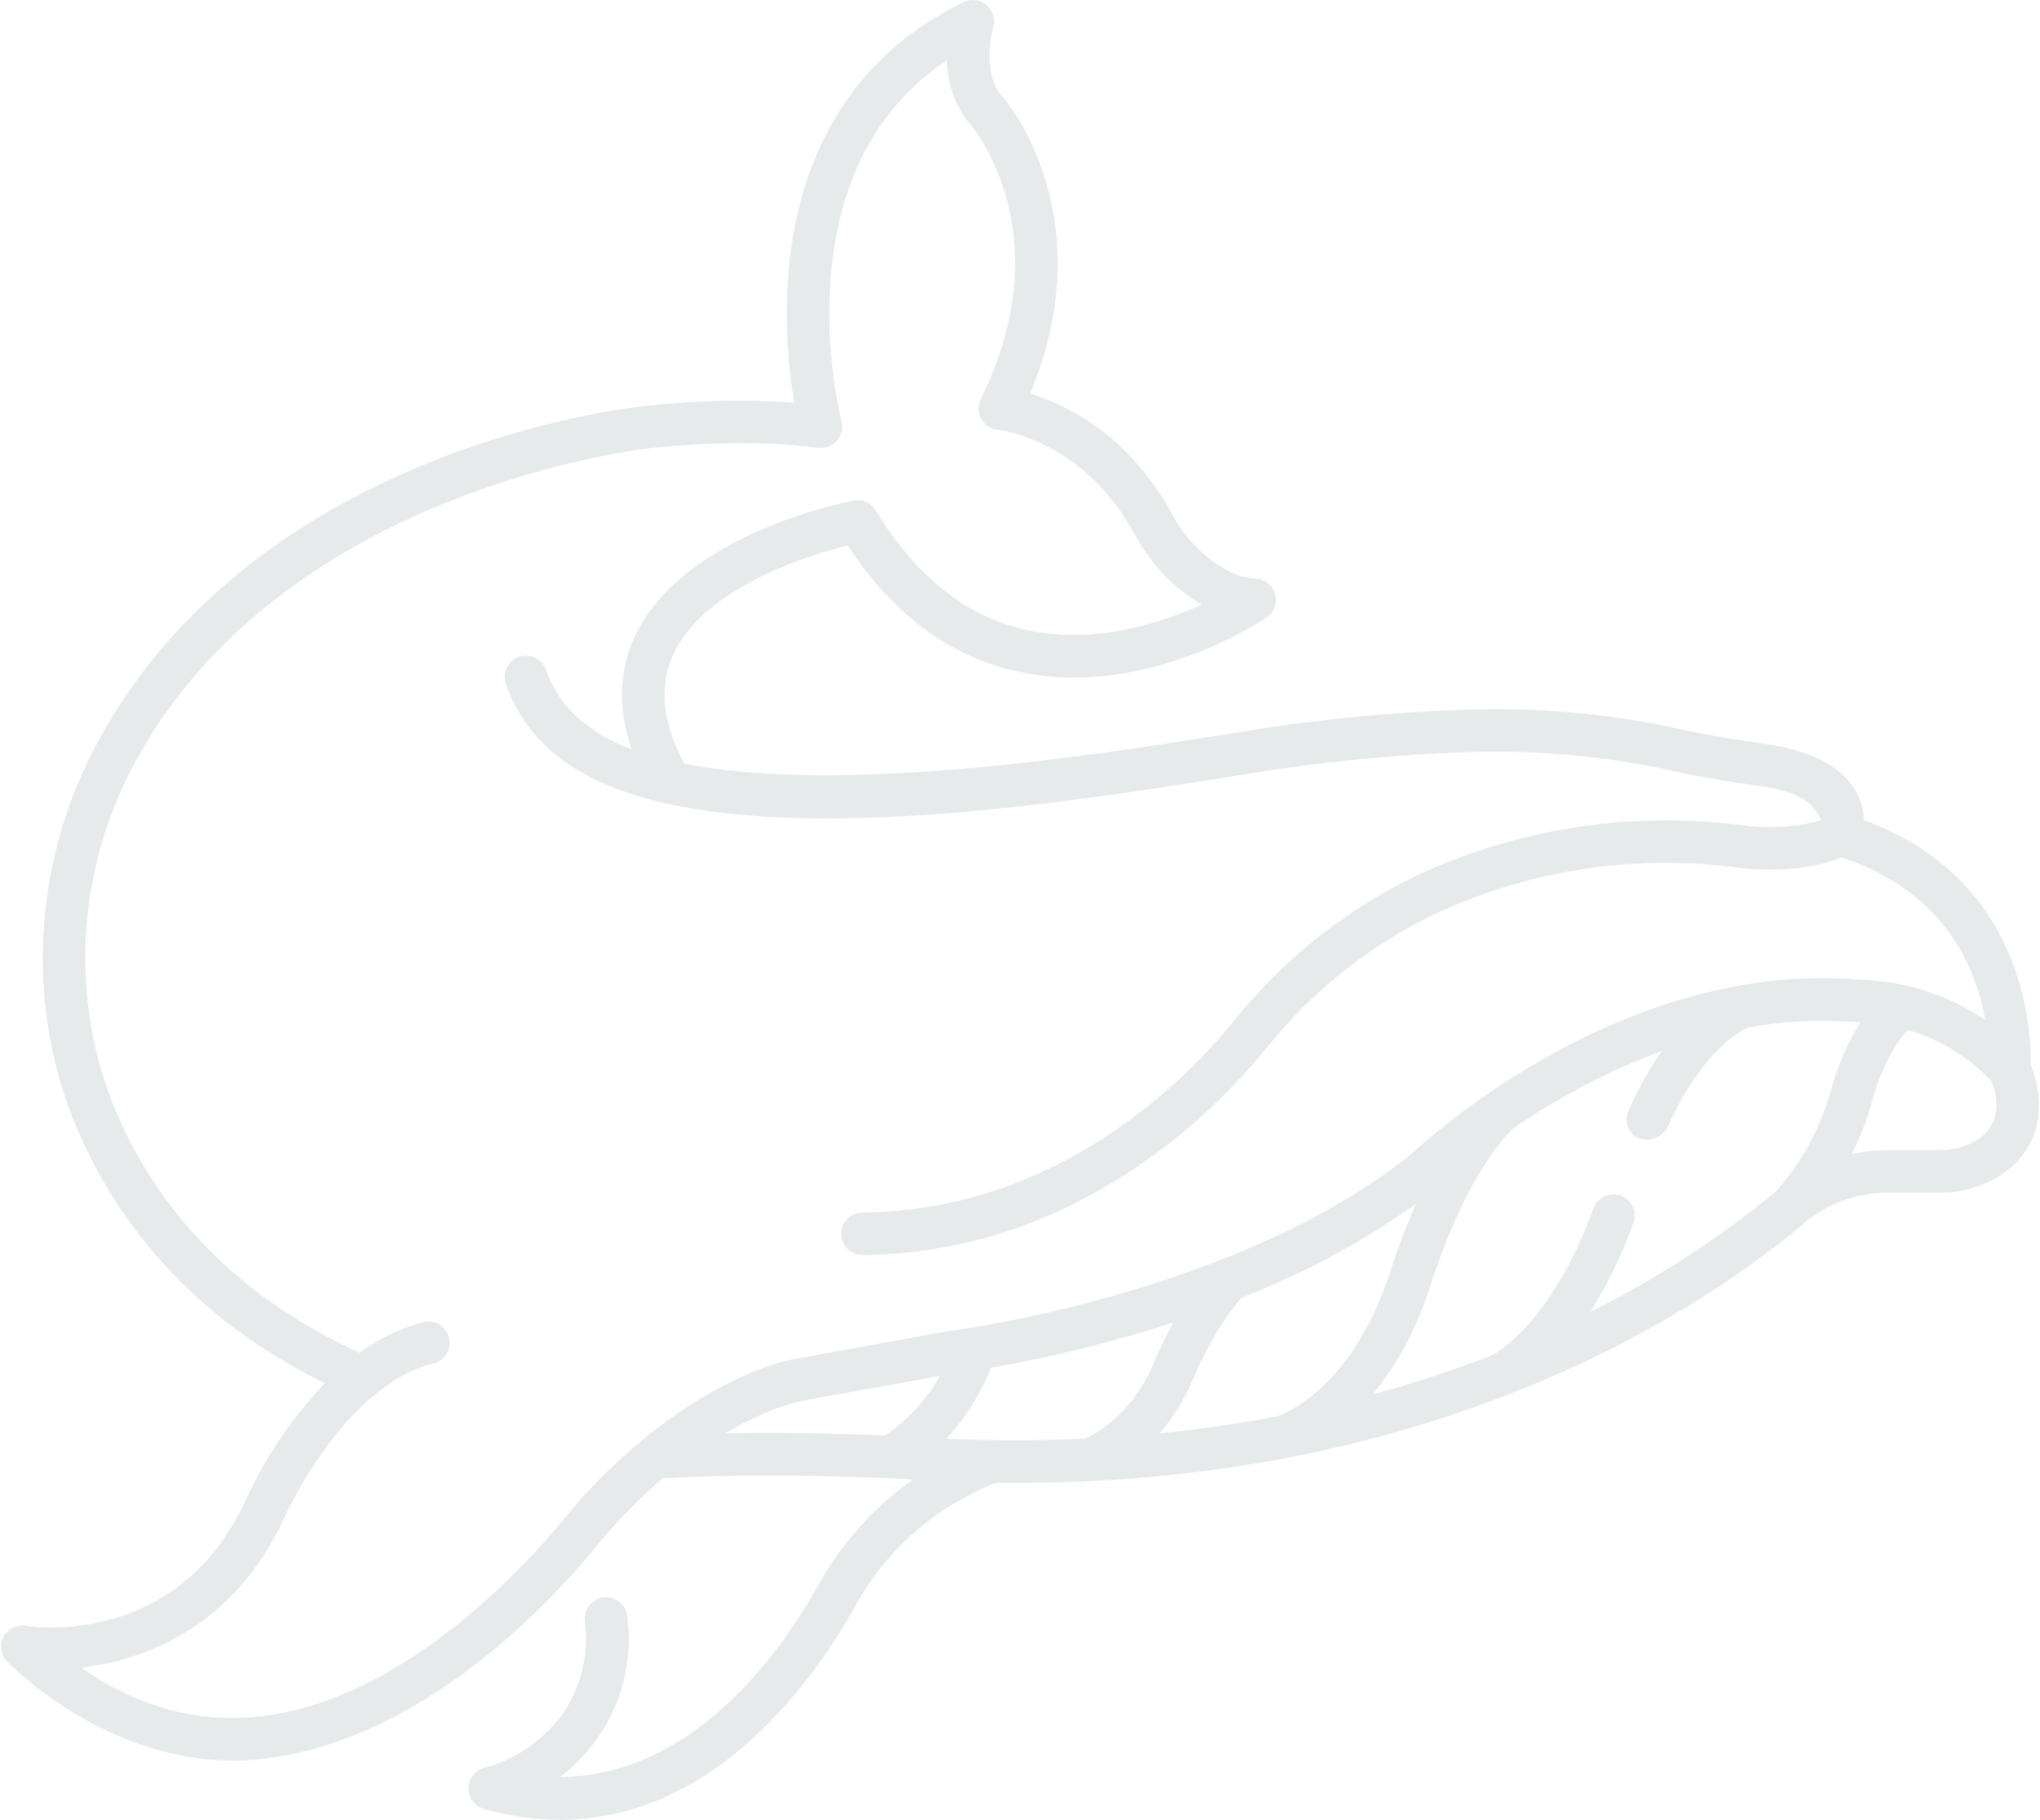
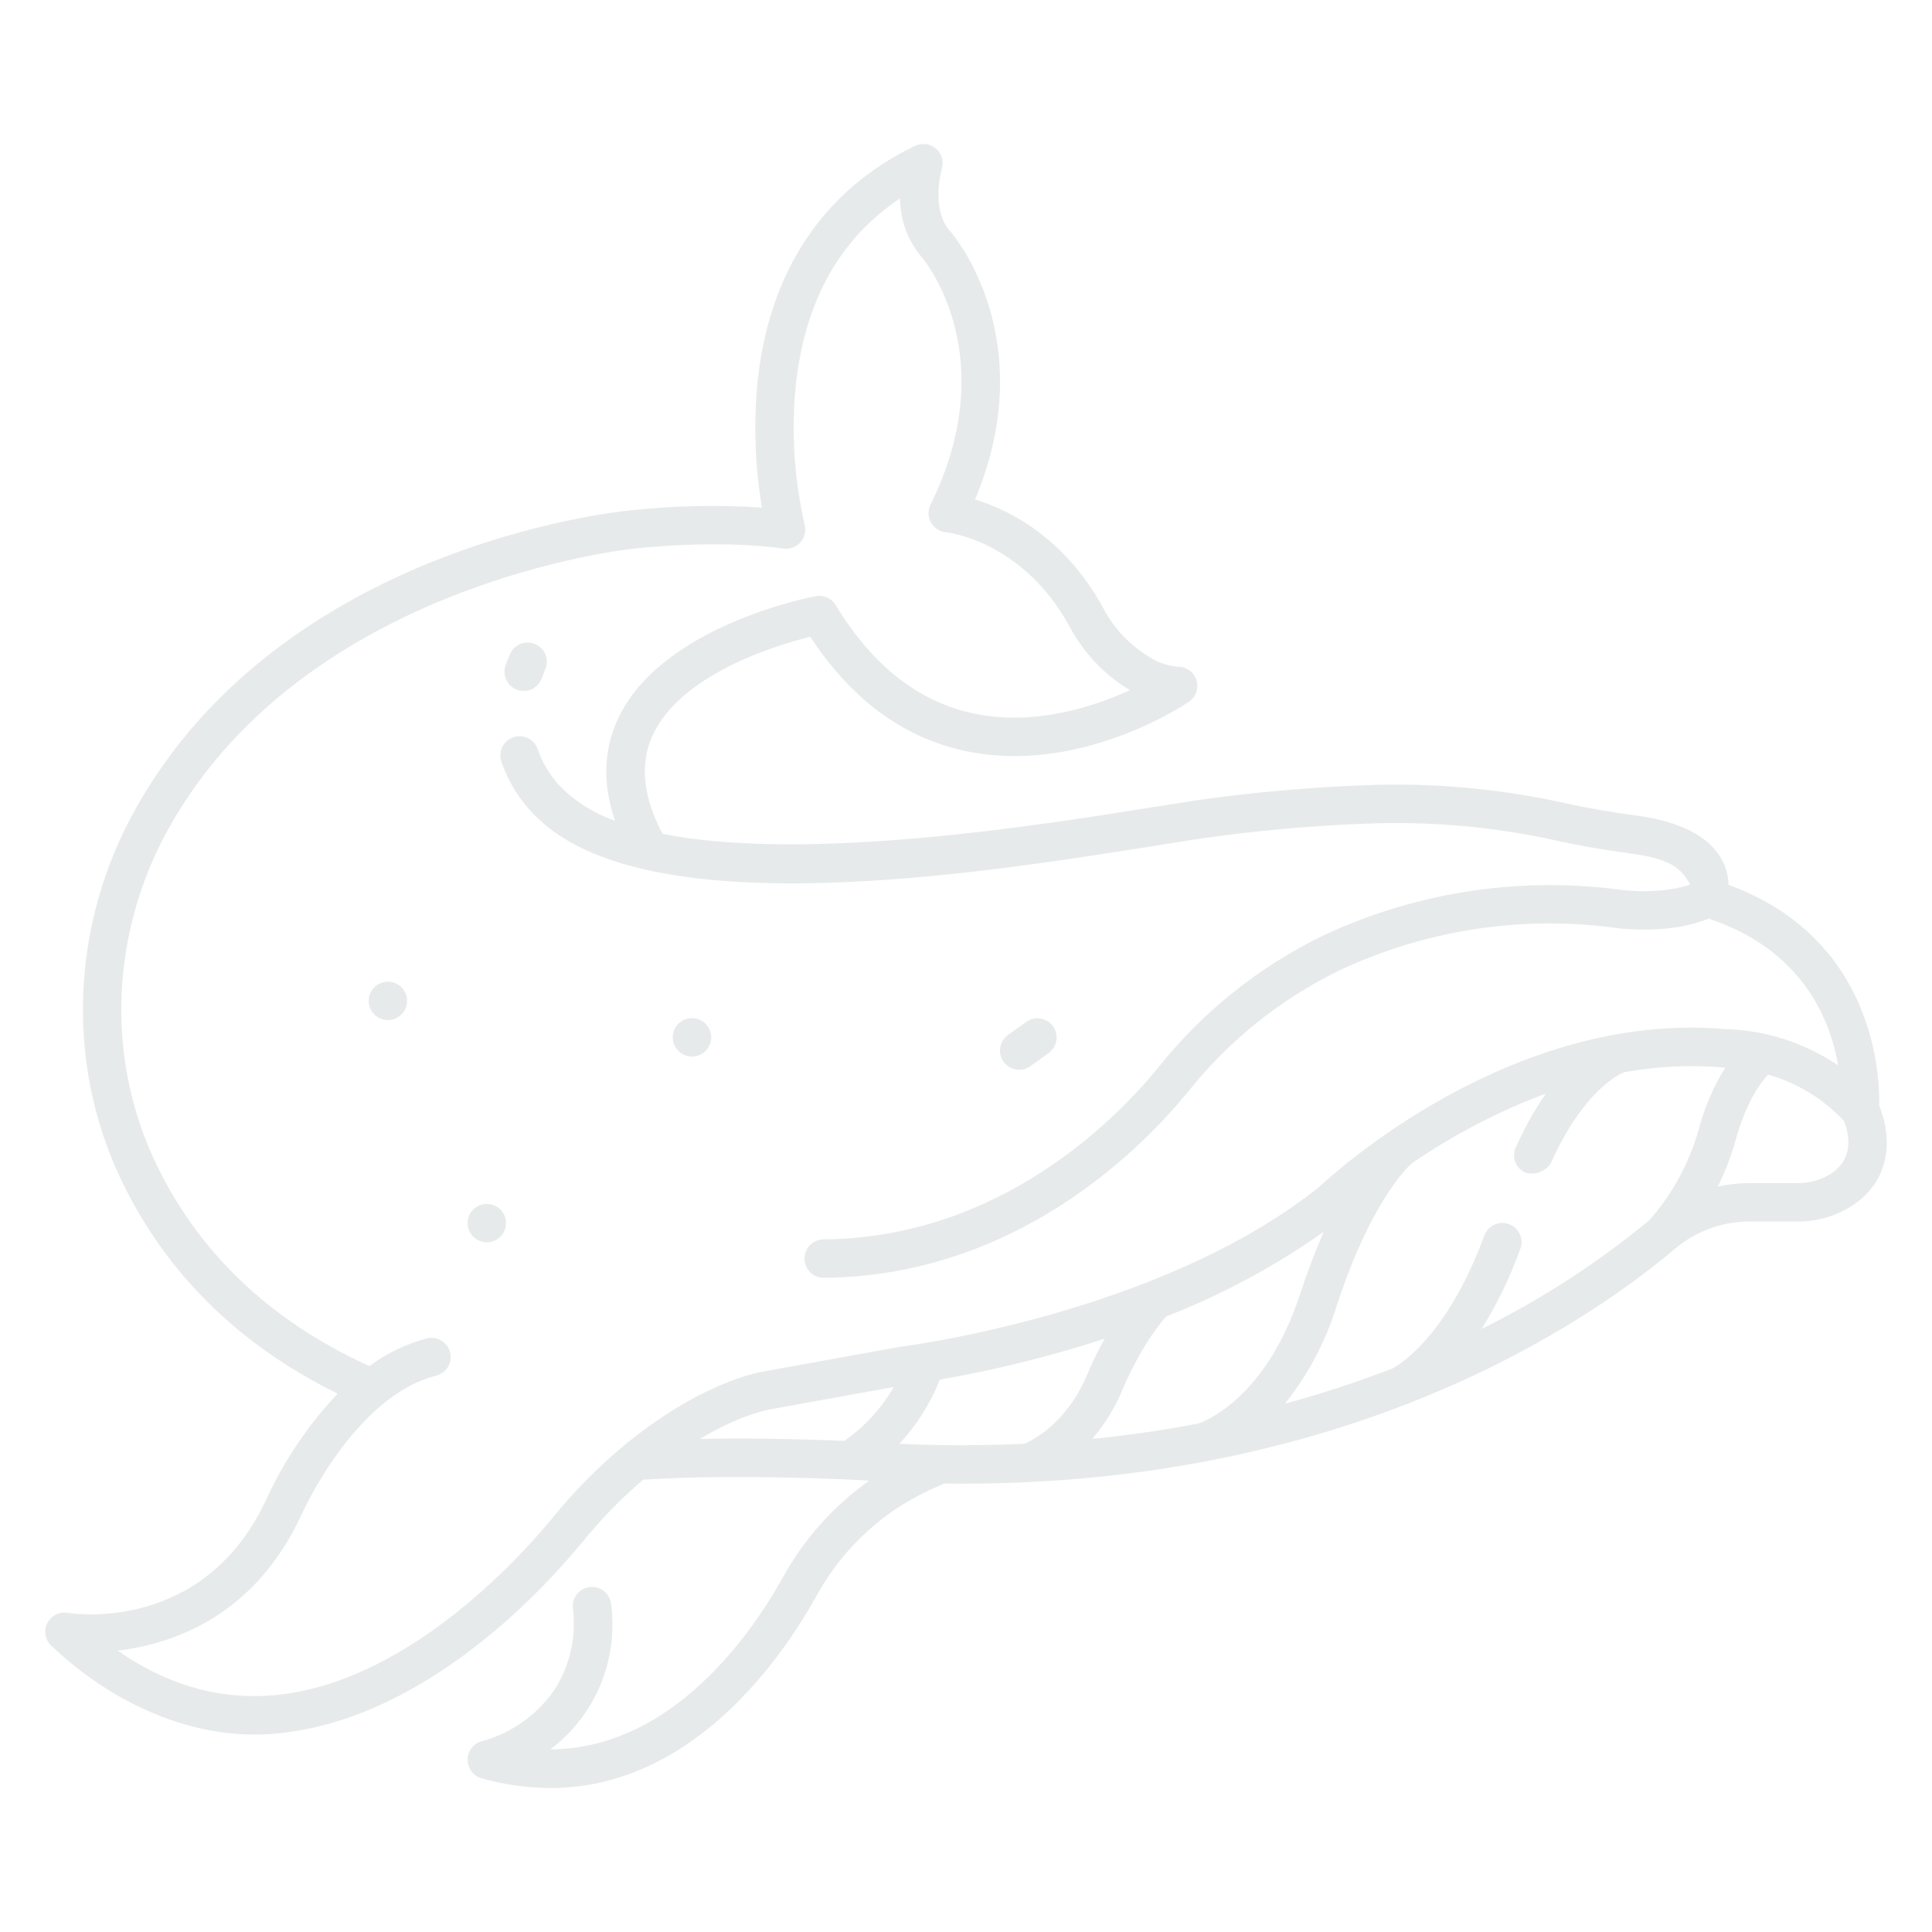
- <svg xmlns="http://www.w3.org/2000/svg" width="666" height="594" viewBox="0 0 666 594" fill="none">
-   <path d="M608.509 267.682C608.438 264.336 607.519 261.063 605.84 258.168C601.118 249.942 590.73 244.707 574.988 242.607C565.879 241.392 557.314 239.903 549.532 238.183C525.676 232.872 501.23 230.692 476.81 231.7C456.266 232.472 435.776 234.331 415.427 237.267C411.116 237.922 406.109 238.721 400.558 239.61C359.335 246.191 275.466 259.579 223.373 249.259C216.296 235.898 215.077 223.96 219.753 213.743C229.907 191.552 264.286 181.156 276.733 178.056C291.467 200.567 310.196 214.42 332.446 219.257C373.831 228.251 411.95 202.628 413.553 201.536C414.777 200.698 415.701 199.491 416.189 198.091C416.677 196.691 416.705 195.171 416.267 193.754C415.829 192.337 414.949 191.097 413.756 190.217C412.563 189.336 411.119 188.86 409.636 188.859C405.875 188.594 402.248 187.358 399.107 185.272C392.178 181.062 386.511 175.064 382.702 167.907C368.52 141.777 348.048 132.036 336.289 128.468C360.222 71.143 329.103 33.675 327.701 32.039L327.51 31.834C320.005 23.749 324.226 9.093 324.265 8.97C324.658 7.68 324.667 6.303 324.29 5.008C323.914 3.713 323.169 2.555 322.146 1.677C321.122 0.798 319.866 0.236 318.528 0.06C317.191 -0.116 315.832 0.101 314.616 0.684C281.563 16.506 261.882 45.983 257.69 85.922C256.199 101.084 256.734 116.377 259.281 131.397C243.337 130.327 227.33 130.671 211.447 132.424C205.169 133.04 85.988 145.817 33.092 240.012C9.811 281.469 7.635 331.243 27.266 373.154C43.279 407.347 69.751 433.66 105.984 451.504C95.394 462.716 86.7 475.577 80.242 489.582C57.826 538.146 10.442 531.021 8.45 530.694C6.982 530.446 5.473 530.676 4.145 531.351C2.818 532.026 1.742 533.11 1.078 534.443C0.413 535.775 0.194 537.286 0.454 538.753C0.714 540.219 1.438 541.563 2.519 542.587C25.044 563.896 53.779 576.45 81.724 574.475C134.747 570.729 178.149 524.923 194.336 505.211C201.002 496.985 208.405 489.384 216.452 482.503C216.754 482.533 217.058 482.544 217.362 482.534C251.069 480.385 294.298 482.719 294.626 482.74C295.768 482.82 296.884 482.875 298.022 482.945C285.109 492.1 274.437 504.06 266.807 517.929C255.653 537.939 227.076 579.723 182.862 580.02C190.823 574.007 197.046 565.99 200.897 556.787C204.748 547.584 206.089 537.524 204.783 527.633C204.697 526.715 204.43 525.824 203.996 525.01C203.562 524.197 202.97 523.478 202.255 522.896C201.54 522.314 200.717 521.88 199.833 521.619C198.948 521.358 198.021 521.276 197.105 521.378C196.188 521.479 195.301 521.762 194.496 522.209C193.69 522.657 192.981 523.261 192.411 523.985C191.841 524.71 191.42 525.54 191.175 526.429C190.929 527.318 190.863 528.246 190.979 529.161C192.29 539.524 189.864 550.015 184.135 558.75C177.933 567.614 168.853 574.058 158.438 576.986C156.918 577.308 155.551 578.131 154.553 579.322C153.556 580.513 152.987 582.004 152.937 583.557C152.887 585.11 153.359 586.634 154.278 587.887C155.197 589.14 156.509 590.049 158.005 590.468C166.08 592.773 174.432 593.96 182.829 593.997C234.122 593.997 266.413 547.161 278.94 524.683C286.23 511.316 296.8 500.021 309.656 491.863C314.523 488.863 319.629 486.268 324.922 484.105C325.004 484.07 325.071 484.019 325.151 483.982C327.323 484.008 329.497 484.039 331.645 484.039C472.464 484.039 557.594 425.824 589.164 399.16C596.675 392.811 606.188 389.321 616.022 389.306H633.216C640.425 389.403 647.497 387.336 653.519 383.373C668.83 373.035 666.705 356.358 662.932 347.535C663.195 336.919 661.507 287.049 608.509 267.682ZM183.603 496.4C171.873 510.682 129.8 557.534 80.851 560.616C61.931 561.807 43.728 556.34 26.524 544.344C46.383 541.994 75.978 531.965 92.91 495.279C93.097 494.852 112.013 452.409 141.625 445.007C143.398 444.548 144.919 443.407 145.856 441.832C146.792 440.258 147.068 438.377 146.624 436.599C146.18 434.822 145.052 433.292 143.485 432.342C141.918 431.393 140.039 431.101 138.258 431.531C130.745 433.512 123.68 436.913 117.445 441.549C81.365 425.109 55.241 400.144 39.844 367.264C22.107 329.401 24.11 284.374 45.202 246.816C94.77 158.539 211.696 146.353 212.87 146.242C212.901 146.242 212.927 146.228 212.958 146.223C212.989 146.219 213.018 146.223 213.046 146.223C213.342 146.189 242.646 142.721 267.01 146.205C268.145 146.366 269.302 146.243 270.379 145.848C271.455 145.454 272.417 144.799 273.179 143.942C273.94 143.086 274.479 142.054 274.745 140.939C275.012 139.824 274.999 138.66 274.707 137.552C270.912 120.975 269.842 103.892 271.539 86.972C274.803 56.74 287.453 34.162 309.2 19.67C309.188 27.552 312.024 35.174 317.186 41.131C319.179 43.554 346.075 77.811 320.183 130.315C319.684 131.326 319.439 132.443 319.469 133.57C319.498 134.697 319.802 135.8 320.353 136.783C320.904 137.766 321.686 138.601 322.632 139.214C323.578 139.827 324.659 140.201 325.782 140.303C326.057 140.327 353.457 143.165 370.503 174.542C375.505 183.895 382.935 191.727 392.012 197.214C392.086 197.255 392.159 197.301 392.233 197.346C378.863 203.453 357.255 210.485 335.309 205.673C315.601 201.361 298.989 188.223 285.94 166.609C285.208 165.398 284.124 164.44 282.832 163.862C281.54 163.284 280.103 163.114 278.712 163.376C276.429 163.803 222.574 174.281 207.142 207.937C202.01 219.152 201.698 231.404 206.181 244.5C199.145 242.07 192.714 238.155 187.323 233.022C183.262 229.043 180.18 224.175 178.319 218.803C178.039 217.932 177.589 217.124 176.996 216.427C176.403 215.73 175.678 215.157 174.862 214.741C174.047 214.326 173.157 214.075 172.245 214.004C171.332 213.934 170.415 214.044 169.545 214.329C168.675 214.615 167.87 215.069 167.177 215.667C166.483 216.264 165.915 216.993 165.504 217.811C165.093 218.629 164.848 219.52 164.783 220.433C164.718 221.346 164.834 222.263 165.125 223.131C167.646 230.541 171.857 237.262 177.426 242.763C217.023 282.986 337.843 263.691 402.753 253.325C408.261 252.445 413.223 251.652 417.511 251.004C437.367 248.142 457.361 246.331 477.408 245.58C500.619 244.621 523.856 246.691 546.532 251.739C554.697 253.543 563.652 255.103 573.149 256.37C587.653 258.304 591.603 261.857 594.602 267.598C591.339 268.646 587.972 269.335 584.559 269.65C579.03 270.19 573.455 270.06 567.957 269.264C531.678 264.71 494.851 270.56 461.769 286.131C438.743 297.352 418.506 313.561 402.529 333.581C387.448 352.107 345.457 395.256 281.438 395.767C279.617 395.804 277.883 396.556 276.611 397.86C275.339 399.165 274.63 400.916 274.637 402.738C274.644 404.56 275.367 406.306 276.65 407.6C277.932 408.894 279.672 409.632 281.494 409.655H281.551C351.468 409.099 396.98 362.4 413.299 342.349C427.986 323.923 446.592 308.999 467.767 298.661C498.4 284.231 532.505 278.81 566.103 283.029C572.711 283.972 579.409 284.116 586.052 283.459C591.299 282.999 596.455 281.798 601.364 279.891C635.275 291.245 645.269 316.433 648.085 332.897C636.022 324.738 621.88 320.191 607.322 319.794H607.24C530.127 313.072 465.831 371.922 460.865 376.592C403.471 422.794 309.974 434.485 309.042 434.6C308.907 434.617 308.767 434.639 308.631 434.662L260.213 443.434C257.61 443.828 236.616 447.626 208.538 470.991C199.436 478.646 191.086 487.155 183.603 496.4ZM579.911 388.799C561.294 404.2 540.953 417.39 519.298 428.107C524.977 418.979 529.666 409.271 533.285 399.148C533.918 397.419 533.839 395.509 533.064 393.838C532.289 392.167 530.883 390.873 529.153 390.239C528.297 389.926 527.387 389.784 526.476 389.821C525.565 389.859 524.67 390.076 523.843 390.46C522.172 391.235 520.878 392.641 520.245 394.371C506.284 432.488 487.781 442.03 487.317 442.26C487.256 442.288 487.207 442.332 487.147 442.36C474.405 447.296 461.412 451.56 448.223 455.134C456.622 444.623 462.968 432.626 466.932 419.77C479.067 382.577 492.183 369.972 494.121 368.261C509.169 357.939 525.415 349.484 542.503 343.08C538.283 349.185 534.652 355.677 531.659 362.468C531.259 363.296 531.031 364.196 530.991 365.115C530.951 366.033 531.099 366.95 531.426 367.809C531.753 368.669 532.251 369.452 532.892 370.112C533.532 370.772 534.3 371.294 535.149 371.647C536.85 372.161 538.673 372.098 540.334 371.467C541.995 370.835 543.4 369.671 544.33 368.157C555.986 342.214 568.739 336.211 570.786 335.386C582.51 333.237 594.468 332.66 606.345 333.669C606.597 333.692 606.873 333.698 607.129 333.696H607.316C602.969 340.709 599.708 348.338 597.643 356.326C594.215 368.332 588.159 379.425 579.911 388.799ZM378.618 467.837C382.918 462.847 386.44 457.237 389.066 451.196C389.099 451.118 389.133 451.036 389.164 450.958C389.234 450.784 395.925 434.095 405.382 423.588C425.518 415.773 444.614 405.507 462.239 393.022C459.029 400.352 456.19 407.839 453.731 415.454C441.401 453.255 419.16 461.555 416.838 462.329C404.723 464.631 392.001 466.513 378.618 467.843V467.837ZM236.863 467.852C252.069 458.841 261.964 457.224 262.28 457.176C262.327 457.176 262.37 457.15 262.418 457.144C262.465 457.137 262.533 457.143 262.592 457.127L306.895 449.1C302.442 456.812 296.355 463.456 289.061 468.564C278.872 468.133 258.088 467.433 236.863 467.858V467.852ZM308.921 469.621C315.209 462.887 320.169 455.025 323.538 446.45C343.707 442.933 363.602 437.994 383.073 431.669C380.548 436.22 378.286 440.913 376.298 445.723C369.035 462.175 357.354 468.203 354.127 469.605C339.717 470.268 324.657 470.328 308.917 469.627L308.921 469.621ZM645.749 371.868C642.022 374.275 637.661 375.512 633.226 375.422H616.022C612.189 375.435 608.368 375.847 604.62 376.654C607.288 371.318 609.436 365.738 611.034 359.99C614.934 345.825 620.408 338.783 622.793 336.233C633.228 339.219 642.664 344.964 650.107 352.862C651.335 355.732 654.8 365.759 645.745 371.875L645.749 371.868Z" fill="#0D2936" fill-opacity="0.1" />
+ <svg xmlns="http://www.w3.org/2000/svg" width="698" height="698" viewBox="0 0 698 698" fill="none">
+   <path d="M624.509 319.682C624.438 316.336 623.519 313.063 621.84 310.168C617.118 301.942 606.73 296.707 590.988 294.607C581.879 293.392 573.314 291.903 565.532 290.183C541.676 284.872 517.23 282.692 492.81 283.7C472.266 284.472 451.776 286.331 431.427 289.267C427.116 289.922 422.109 290.721 416.558 291.61C375.335 298.191 291.466 311.579 239.373 301.259C232.296 287.898 231.077 275.96 235.753 265.743C245.907 243.552 280.286 233.156 292.733 230.056C307.467 252.567 326.196 266.42 348.446 271.257C389.831 280.251 427.95 254.628 429.553 253.536C430.777 252.698 431.701 251.491 432.189 250.091C432.677 248.691 432.705 247.171 432.267 245.754C431.829 244.337 430.949 243.097 429.756 242.217C428.563 241.336 427.119 240.86 425.636 240.859C421.875 240.594 418.248 239.358 415.107 237.272C408.178 233.062 402.511 227.064 398.702 219.907C384.52 193.777 364.048 184.036 352.289 180.468C376.222 123.143 345.103 85.675 343.701 84.039L343.51 83.834C336.005 75.749 340.226 61.093 340.265 60.97C340.658 59.68 340.667 58.303 340.29 57.008C339.914 55.713 339.169 54.555 338.146 53.676C337.122 52.798 335.866 52.236 334.528 52.06C333.191 51.884 331.832 52.101 330.616 52.684C297.563 68.506 277.882 97.983 273.69 137.922C272.199 153.084 272.734 168.377 275.281 183.397C259.337 182.327 243.33 182.671 227.447 184.424C221.169 185.04 101.988 197.817 49.092 292.012C25.811 333.469 23.635 383.243 43.266 425.154C59.279 459.347 85.751 485.66 121.984 503.504C111.394 514.716 102.699 527.577 96.242 541.582C73.826 590.146 26.442 583.021 24.45 582.694C22.982 582.446 21.473 582.676 20.145 583.351C18.818 584.026 17.742 585.11 17.078 586.443C16.413 587.775 16.194 589.286 16.454 590.753C16.714 592.219 17.438 593.563 18.519 594.587C41.044 615.896 69.779 628.45 97.724 626.475C150.747 622.729 194.149 576.923 210.336 557.211C217.002 548.985 224.405 541.384 232.452 534.503C232.754 534.533 233.058 534.544 233.362 534.534C267.069 532.385 310.298 534.719 310.626 534.74C311.768 534.82 312.884 534.875 314.022 534.945C301.109 544.1 290.437 556.06 282.807 569.929C271.653 589.939 243.076 631.723 198.862 632.02C206.823 626.007 213.046 617.99 216.897 608.787C220.748 599.584 222.089 589.524 220.783 579.633C220.697 578.715 220.43 577.824 219.996 577.01C219.562 576.197 218.97 575.478 218.255 574.896C217.54 574.314 216.717 573.88 215.833 573.619C214.948 573.358 214.021 573.276 213.105 573.378C212.188 573.479 211.301 573.762 210.496 574.209C209.69 574.657 208.981 575.261 208.411 575.985C207.841 576.71 207.42 577.54 207.175 578.429C206.929 579.318 206.863 580.246 206.979 581.161C208.29 591.524 205.864 602.015 200.135 610.75C193.933 619.614 184.853 626.058 174.438 628.986C172.918 629.308 171.551 630.131 170.553 631.322C169.556 632.513 168.987 634.004 168.937 635.557C168.887 637.11 169.359 638.634 170.278 639.887C171.197 641.14 172.509 642.049 174.005 642.468C182.08 644.773 190.432 645.96 198.829 645.997C250.122 645.997 282.413 599.161 294.94 576.683C302.23 563.316 312.8 552.021 325.656 543.863C330.523 540.863 335.629 538.268 340.922 536.105C341.004 536.07 341.071 536.019 341.151 535.982C343.323 536.008 345.497 536.039 347.645 536.039C488.464 536.039 573.594 477.824 605.164 451.16C612.675 444.811 622.188 441.321 632.022 441.306H649.216C656.425 441.403 663.497 439.336 669.519 435.373C684.83 425.035 682.705 408.358 678.932 399.535C679.195 388.919 677.507 339.049 624.509 319.682ZM199.603 548.4C187.873 562.682 145.8 609.534 96.851 612.616C77.931 613.807 59.728 608.34 42.524 596.344C62.383 593.994 91.978 583.965 108.91 547.279C109.097 546.852 128.013 504.409 157.625 497.007C159.398 496.548 160.919 495.407 161.856 493.832C162.792 492.258 163.068 490.377 162.624 488.599C162.18 486.822 161.052 485.292 159.485 484.342C157.918 483.393 156.039 483.101 154.258 483.531C146.745 485.512 139.68 488.913 133.445 493.549C97.365 477.109 71.241 452.144 55.844 419.264C38.106 381.401 40.11 336.374 61.202 298.816C110.77 210.539 227.696 198.353 228.87 198.242C228.901 198.242 228.927 198.228 228.958 198.223C228.989 198.219 229.018 198.223 229.046 198.223C229.342 198.189 258.646 194.721 283.01 198.205C284.145 198.366 285.302 198.243 286.379 197.848C287.455 197.454 288.417 196.799 289.179 195.942C289.94 195.086 290.479 194.054 290.745 192.939C291.012 191.824 290.999 190.66 290.707 189.552C286.912 172.975 285.842 155.892 287.539 138.972C290.803 108.74 303.453 86.162 325.2 71.67C325.188 79.552 328.024 87.174 333.186 93.131C335.179 95.554 362.075 129.811 336.183 182.315C335.684 183.326 335.439 184.443 335.469 185.57C335.498 186.697 335.802 187.8 336.353 188.783C336.904 189.766 337.686 190.601 338.632 191.214C339.578 191.827 340.659 192.201 341.782 192.303C342.057 192.327 369.457 195.165 386.503 226.542C391.505 235.895 398.935 243.727 408.012 249.214C408.086 249.255 408.159 249.301 408.233 249.346C394.863 255.453 373.255 262.485 351.309 257.673C331.601 253.361 314.989 240.223 301.94 218.609C301.208 217.398 300.124 216.44 298.832 215.862C297.54 215.284 296.103 215.114 294.712 215.376C292.429 215.803 238.574 226.281 223.142 259.937C218.01 271.152 217.698 283.404 222.181 296.5C215.145 294.07 208.714 290.155 203.323 285.022C199.262 281.043 196.18 276.175 194.319 270.803C194.039 269.932 193.589 269.124 192.996 268.427C192.403 267.73 191.678 267.157 190.862 266.741C190.047 266.326 189.157 266.075 188.245 266.004C187.332 265.934 186.415 266.044 185.545 266.329C184.675 266.615 183.87 267.069 183.177 267.667C182.483 268.264 181.915 268.993 181.504 269.811C181.093 270.629 180.848 271.52 180.783 272.433C180.718 273.346 180.834 274.263 181.125 275.131C183.646 282.541 187.857 289.262 193.426 294.763C233.023 334.986 353.843 315.691 418.753 305.325C424.261 304.445 429.223 303.652 433.511 303.004C453.367 300.142 473.361 298.331 493.408 297.58C516.619 296.621 539.856 298.691 562.532 303.739C570.697 305.543 579.652 307.103 589.149 308.37C603.653 310.304 607.603 313.857 610.602 319.598C607.339 320.646 603.972 321.335 600.559 321.65C595.03 322.19 589.455 322.06 583.957 321.264C547.678 316.71 510.851 322.56 477.769 338.131C454.743 349.352 434.506 365.561 418.529 385.581C403.448 404.107 361.457 447.256 297.438 447.767C295.617 447.804 293.883 448.556 292.611 449.86C291.339 451.165 290.63 452.916 290.637 454.738C290.644 456.56 291.367 458.306 292.65 459.6C293.932 460.894 295.672 461.632 297.494 461.655H297.551C367.468 461.099 412.98 414.4 429.299 394.349C443.986 375.923 462.592 360.999 483.767 350.661C514.4 336.231 548.505 330.81 582.103 335.029C588.711 335.972 595.409 336.116 602.052 335.459C607.299 334.999 612.455 333.798 617.364 331.891C651.275 343.245 661.269 368.433 664.085 384.897C652.022 376.738 637.88 372.191 623.322 371.794H623.24C546.127 365.072 481.831 423.922 476.865 428.592C419.471 474.794 325.974 486.485 325.042 486.6C324.907 486.617 324.767 486.639 324.631 486.662L276.213 495.434C273.61 495.828 252.616 499.626 224.538 522.991C215.436 530.646 207.086 539.155 199.603 548.4ZM595.911 440.799C577.294 456.2 556.953 469.39 535.298 480.107C540.977 470.979 545.666 461.271 549.285 451.148C549.918 449.419 549.839 447.509 549.064 445.838C548.289 444.167 546.883 442.873 545.153 442.239C544.297 441.926 543.387 441.784 542.476 441.821C541.565 441.859 540.67 442.076 539.843 442.46C538.172 443.235 536.878 444.641 536.245 446.371C522.284 484.488 503.781 494.03 503.317 494.26C503.256 494.288 503.207 494.332 503.147 494.36C490.405 499.296 477.412 503.56 464.223 507.134C472.622 496.623 478.968 484.626 482.932 471.77C495.067 434.577 508.183 421.972 510.121 420.261C525.169 409.939 541.415 401.484 558.503 395.08C554.283 401.185 550.652 407.677 547.659 414.468C547.259 415.296 547.031 416.196 546.991 417.115C546.951 418.033 547.099 418.95 547.426 419.809C547.753 420.669 548.251 421.452 548.892 422.112C549.532 422.772 550.3 423.294 551.149 423.647C552.85 424.161 554.673 424.098 556.334 423.467C557.995 422.835 559.4 421.671 560.33 420.157C571.986 394.214 584.739 388.211 586.786 387.386C598.51 385.237 610.468 384.66 622.345 385.669C622.597 385.692 622.873 385.698 623.129 385.696H623.316C618.969 392.709 615.708 400.338 613.643 408.326C610.215 420.332 604.159 431.425 595.911 440.799ZM394.618 519.837C398.918 514.847 402.44 509.237 405.066 503.196C405.099 503.118 405.133 503.036 405.164 502.958C405.234 502.784 411.925 486.095 421.382 475.588C441.518 467.773 460.614 457.507 478.239 445.022C475.029 452.352 472.19 459.839 469.731 467.454C457.401 505.255 435.16 513.555 432.838 514.329C420.723 516.631 408.001 518.513 394.618 519.843V519.837ZM252.863 519.852C268.069 510.841 277.964 509.224 278.28 509.176C278.327 509.176 278.37 509.15 278.418 509.144C278.465 509.137 278.533 509.143 278.592 509.127L322.895 501.1C318.442 508.812 312.355 515.456 305.061 520.564C294.872 520.133 274.088 519.433 252.863 519.858V519.852ZM324.921 521.621C331.209 514.887 336.169 507.025 339.538 498.45C359.707 494.933 379.602 489.994 399.073 483.669C396.548 488.22 394.286 492.913 392.298 497.723C385.035 514.175 373.354 520.203 370.127 521.605C355.717 522.268 340.657 522.328 324.917 521.627L324.921 521.621ZM661.749 423.868C658.022 426.275 653.661 427.512 649.226 427.422H632.022C628.189 427.435 624.368 427.847 620.62 428.654C623.288 423.318 625.436 417.738 627.034 411.99C630.934 397.825 636.408 390.783 638.793 388.233C649.228 391.219 658.664 396.964 666.107 404.862C667.335 407.732 670.8 417.759 661.745 423.875L661.749 423.868Z" fill="#0D2936" fill-opacity="0.1" />
+   <path d="M186.836 249.227C187.693 249.538 188.603 249.678 189.515 249.637C190.426 249.596 191.32 249.375 192.146 248.988C192.972 248.601 193.713 248.055 194.328 247.381C194.942 246.706 195.418 245.918 195.727 245.06C196.124 243.965 196.551 242.88 197.01 241.806C197.367 240.967 197.555 240.065 197.564 239.154C197.572 238.242 197.401 237.337 197.06 236.491C196.719 235.646 196.215 234.875 195.577 234.224C194.938 233.573 194.177 233.055 193.338 232.698C192.499 232.341 191.598 232.153 190.686 232.144C189.774 232.135 188.87 232.306 188.024 232.647C187.178 232.988 186.408 233.493 185.757 234.131C185.106 234.77 184.587 235.53 184.23 236.37C183.672 237.681 183.148 239.008 182.668 240.336C182.358 241.193 182.22 242.103 182.261 243.014C182.303 243.925 182.523 244.819 182.91 245.645C183.297 246.47 183.843 247.212 184.517 247.826C185.19 248.441 185.978 248.917 186.836 249.227Z" fill="#0D2936" fill-opacity="0.1" />
+   <path d="M368.233 386.505C369.689 386.507 371.107 386.049 372.286 385.195L378.929 380.412C380.397 379.325 381.378 377.704 381.659 375.899C381.94 374.095 381.499 372.252 380.432 370.77C379.364 369.288 377.755 368.287 375.955 367.982C374.154 367.678 372.305 368.095 370.81 369.143L364.169 373.927C362.976 374.785 362.086 376 361.628 377.396C361.169 378.793 361.166 380.299 361.618 381.697C362.07 383.096 362.954 384.315 364.142 385.179C365.331 386.043 366.764 386.507 368.233 386.505Z" fill="#0D2936" fill-opacity="0.1" />
+   <path d="M250.004 381.722C253.839 381.722 256.949 378.612 256.949 374.777C256.949 370.941 253.839 367.832 250.004 367.832C246.168 367.832 243.059 370.941 243.059 374.777C243.059 378.612 246.168 381.722 250.004 381.722Z" fill="#0D2936" fill-opacity="0.1" />
+   <path d="M175.191 434.967C173.824 435.102 172.528 435.64 171.467 436.512C170.405 437.383 169.626 438.55 169.228 439.865C168.83 441.179 168.83 442.582 169.229 443.896C169.628 445.211 170.408 446.377 171.47 447.248C172.532 448.119 173.828 448.656 175.195 448.79C176.562 448.924 177.938 448.65 179.149 448.003C180.361 447.355 181.353 446.363 182 445.152C182.647 443.94 182.921 442.564 182.786 441.198C182.697 440.29 182.43 439.408 181.999 438.604C181.569 437.799 180.985 437.087 180.279 436.509C179.574 435.93 178.762 435.496 177.888 435.231C177.015 434.967 176.098 434.877 175.191 434.967Z" fill="#0D2936" fill-opacity="0.1" />
+   <path d="M139.448 354.693C138.082 354.828 136.786 355.366 135.724 356.237C134.663 357.109 133.884 358.276 133.486 359.591C133.088 360.905 133.088 362.308 133.487 363.622C133.886 364.936 134.666 366.103 135.728 366.974C136.79 367.845 138.086 368.382 139.453 368.516C140.82 368.65 142.196 368.376 143.407 367.729C144.618 367.081 145.61 366.089 146.258 364.878C146.905 363.666 147.179 362.29 147.044 360.923C146.955 360.015 146.688 359.134 146.258 358.329C145.828 357.524 145.243 356.812 144.538 356.234C143.832 355.655 143.02 355.221 142.146 354.957C141.273 354.692 140.356 354.603 139.448 354.693Z" fill="#0D2936" fill-opacity="0.1" />
</svg>
